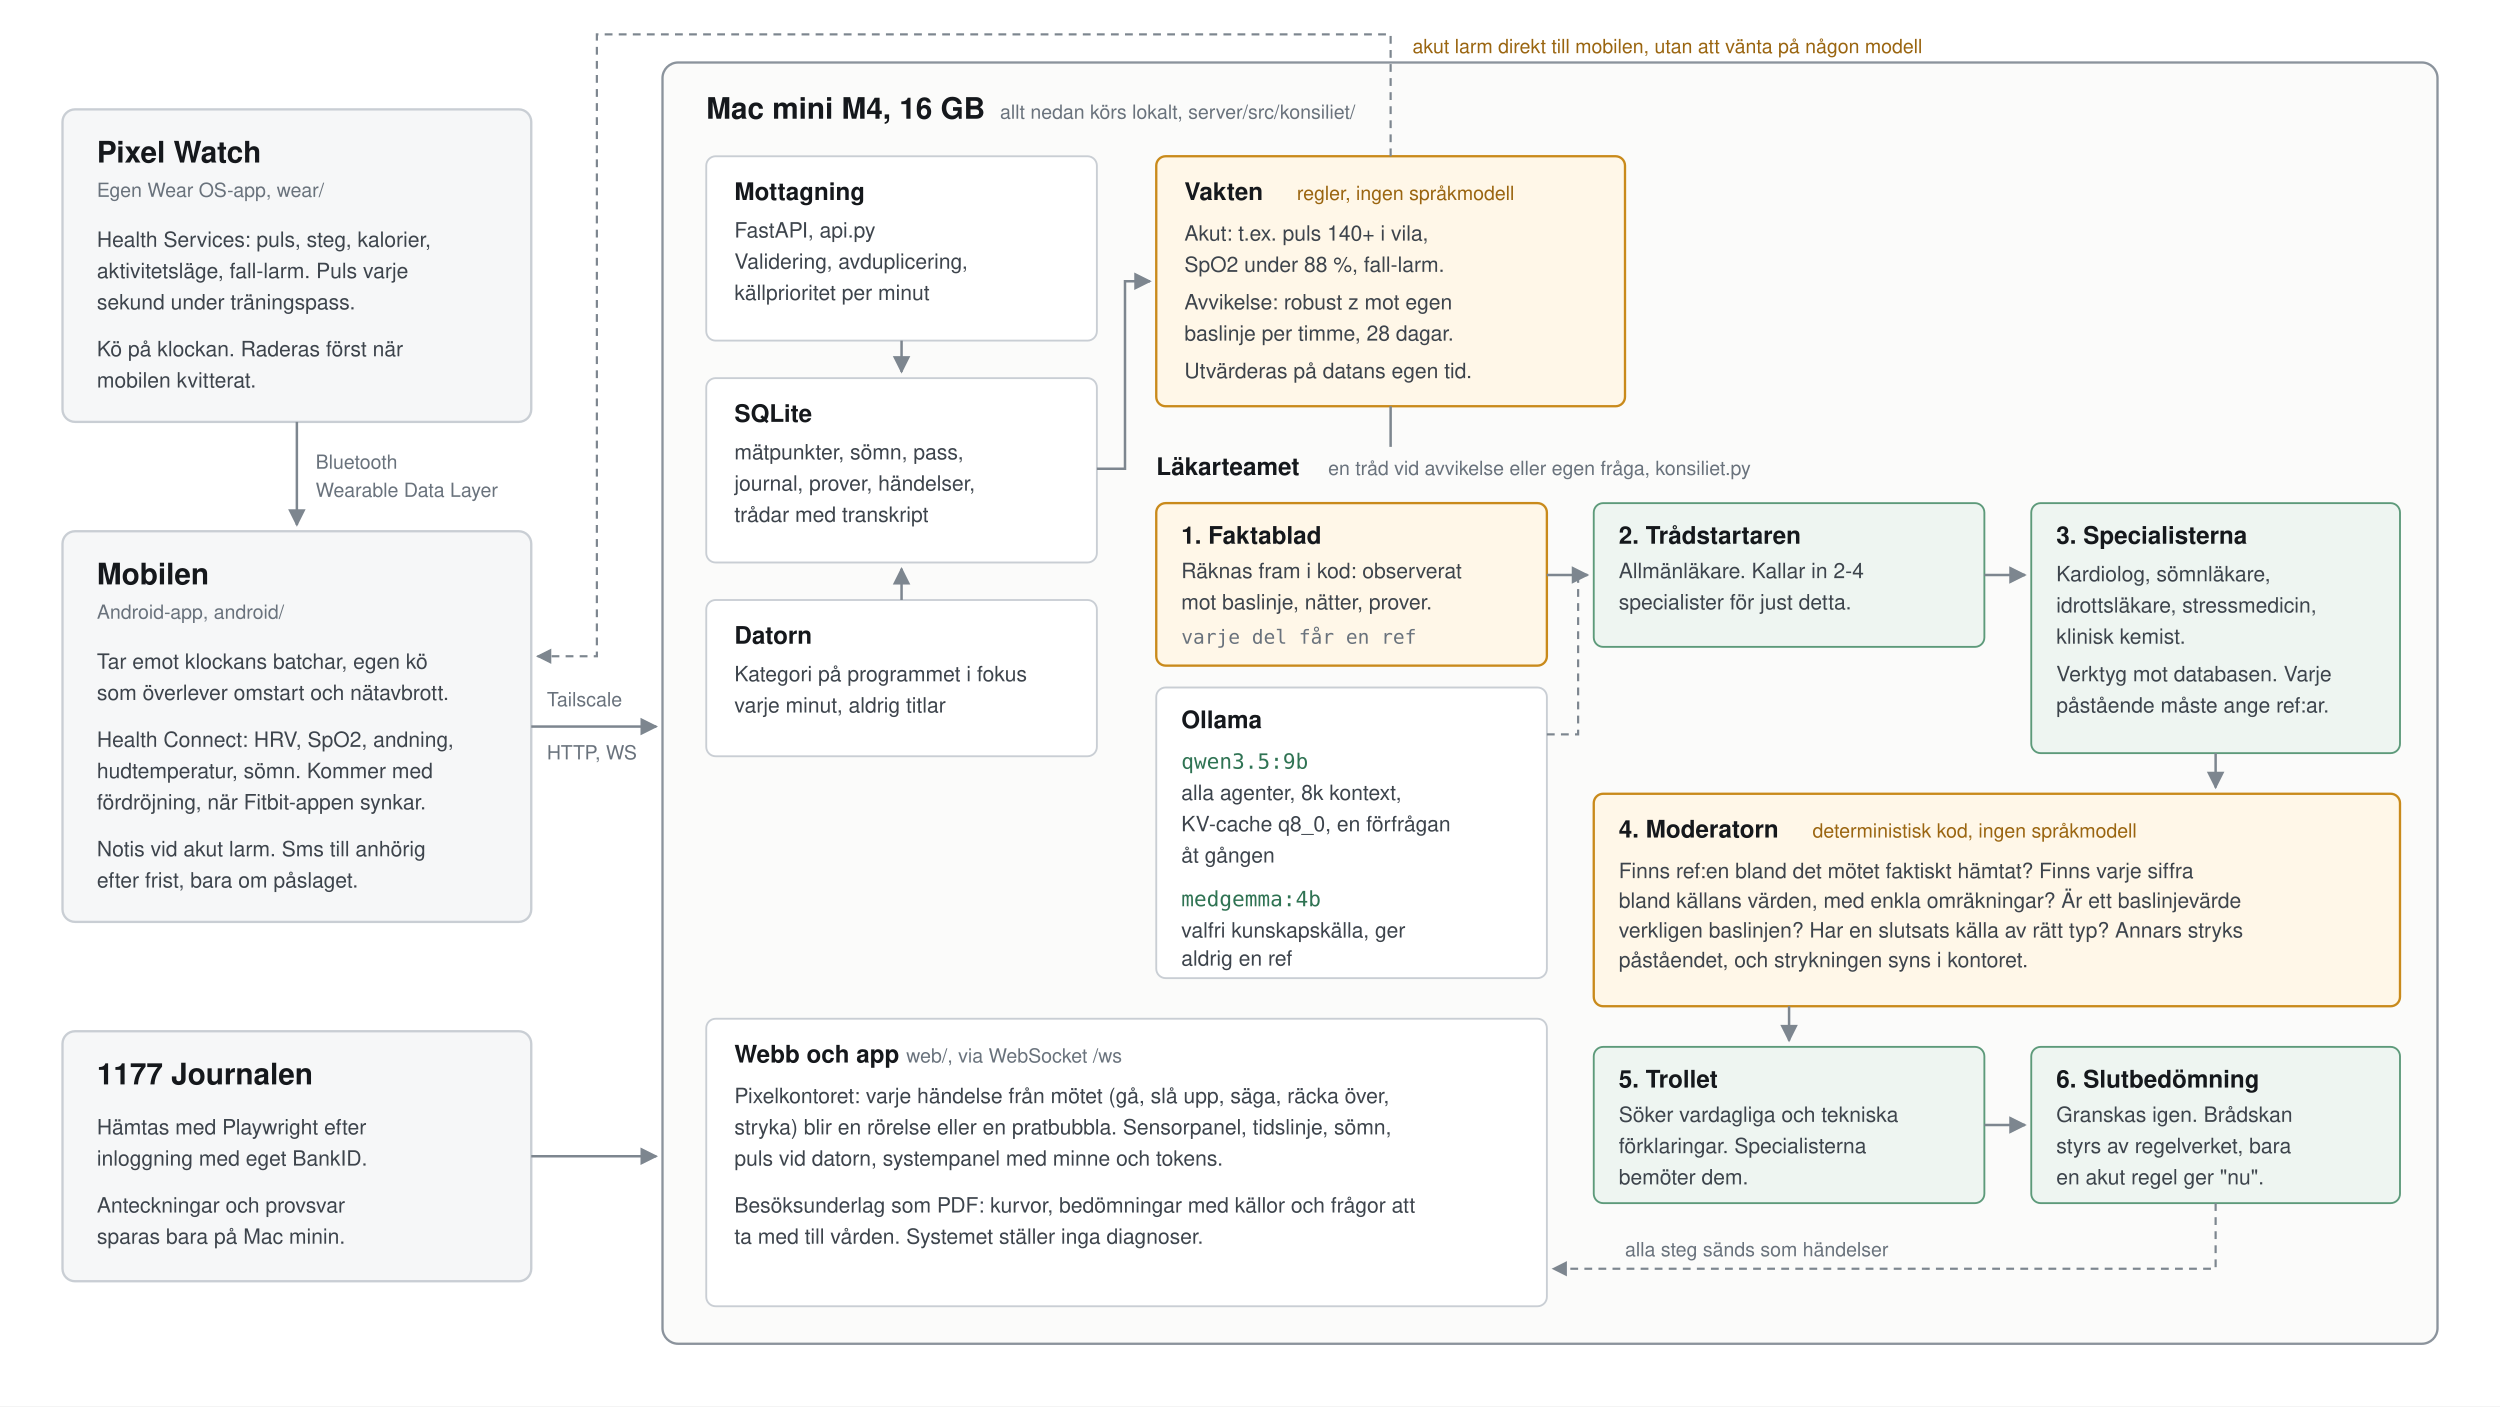
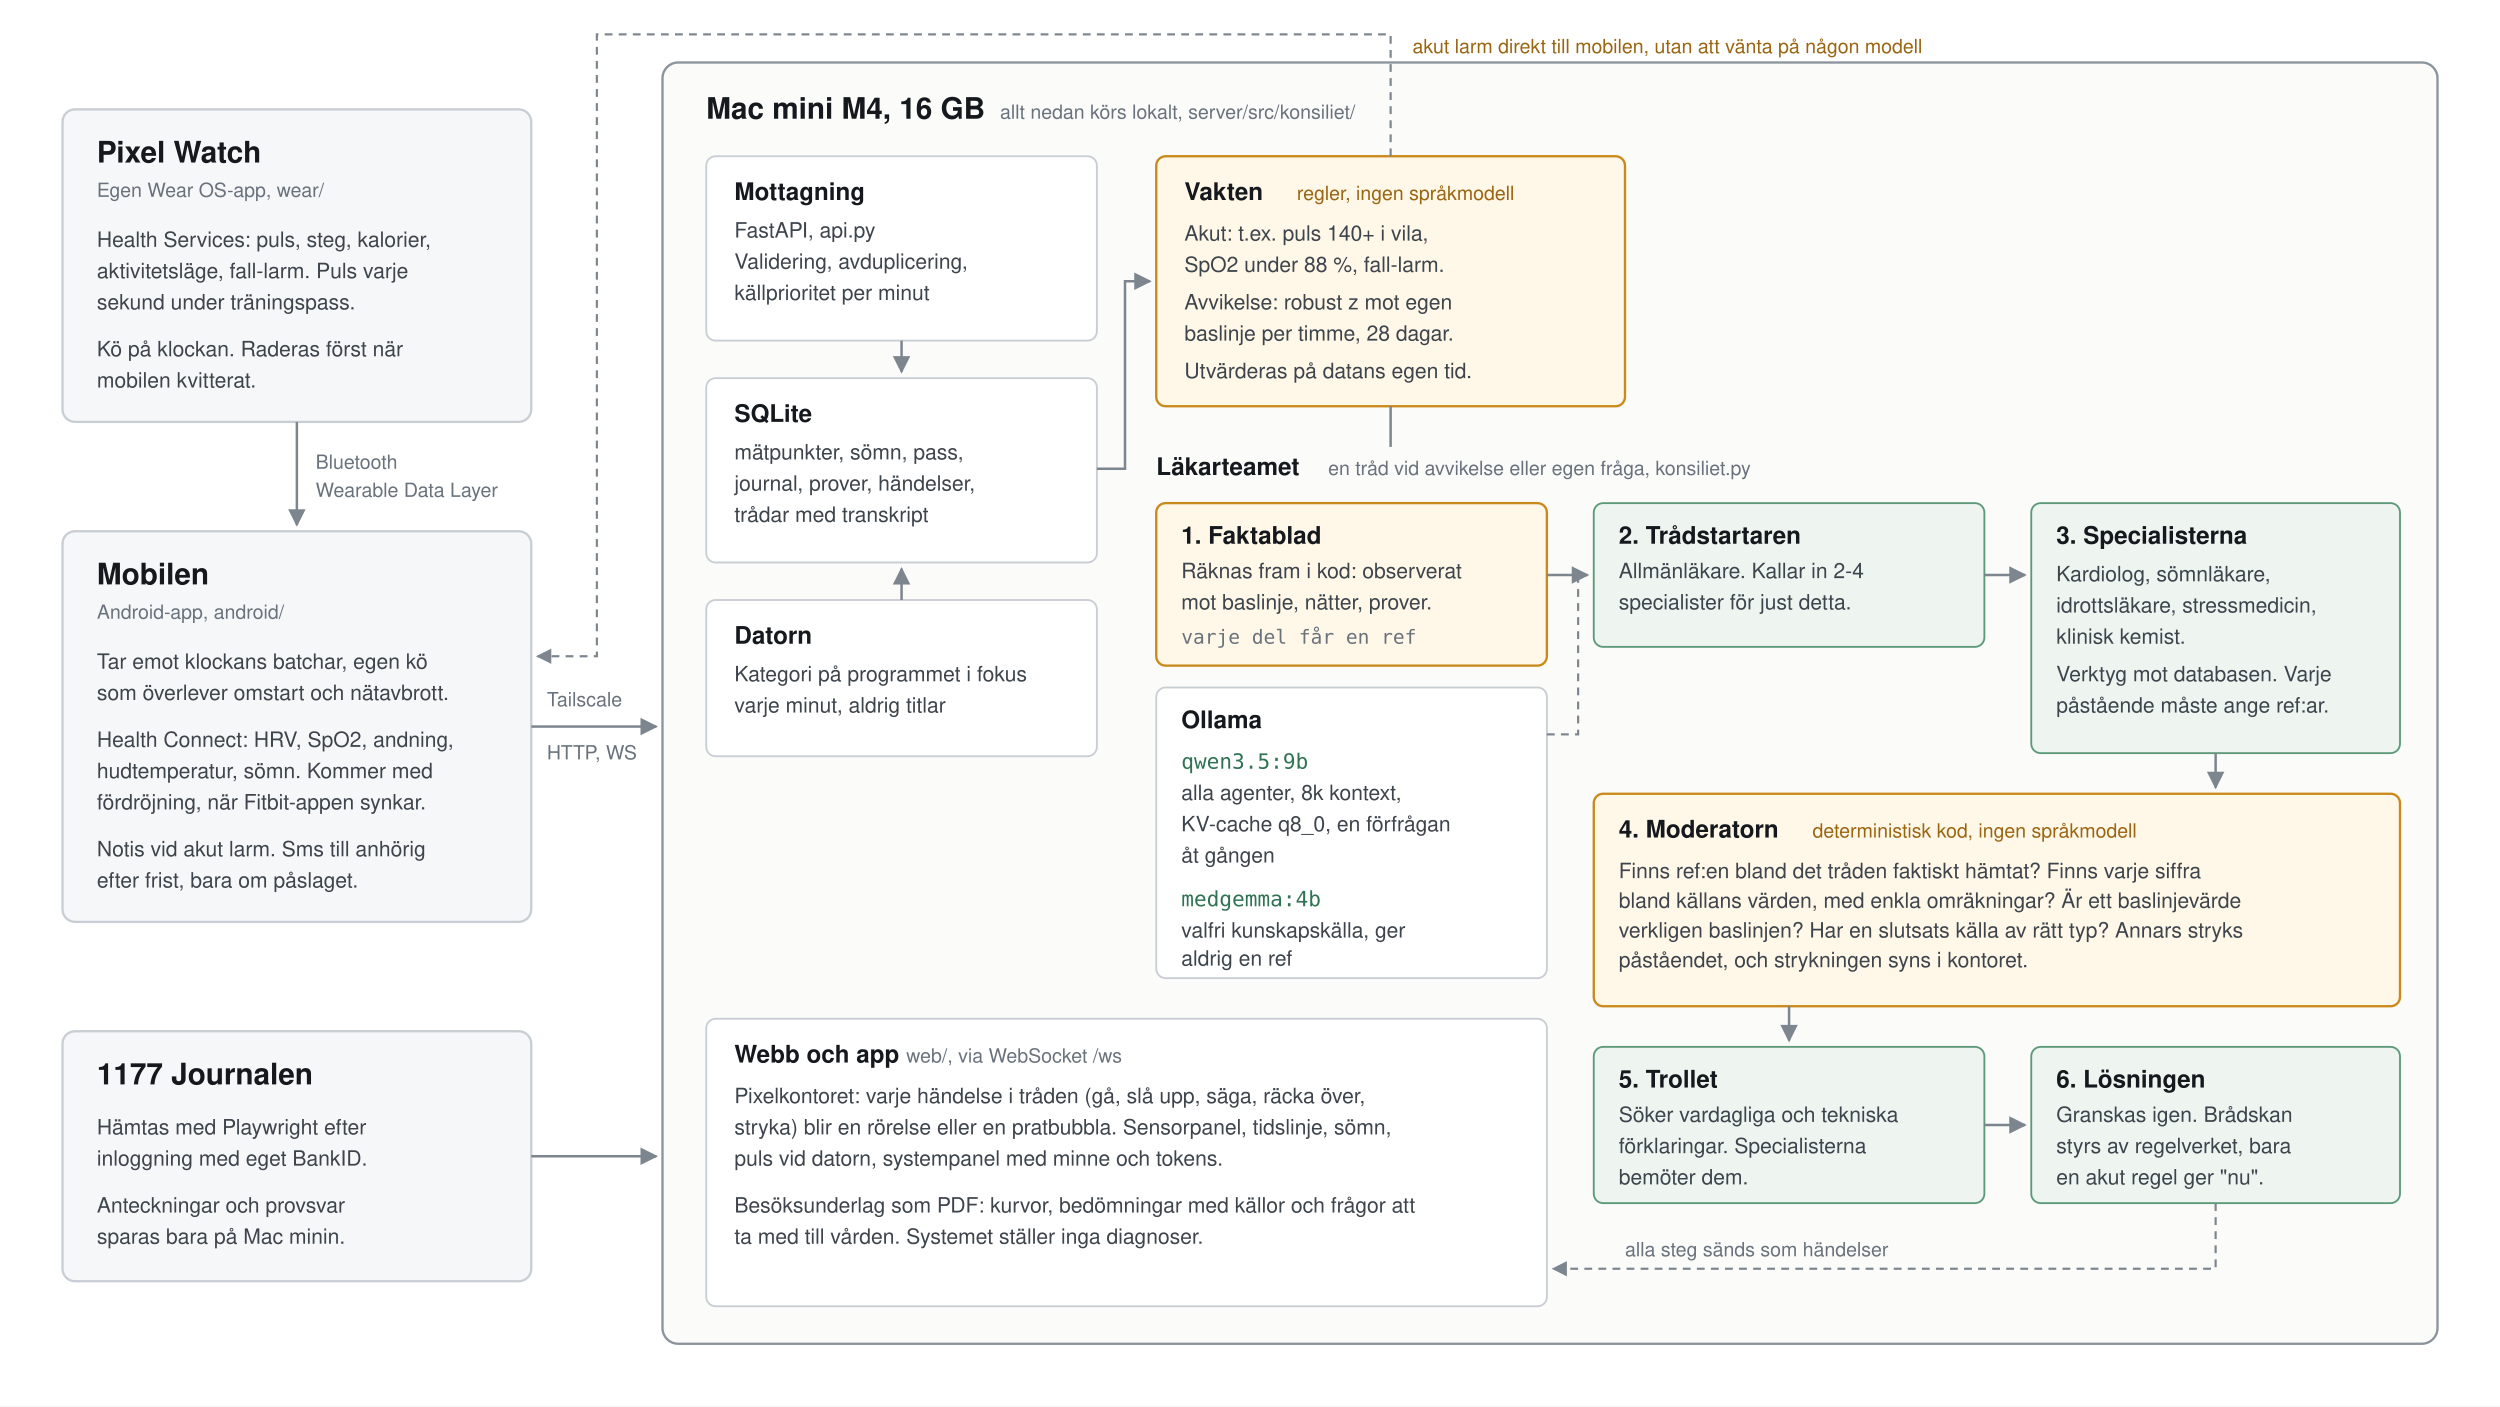
<svg xmlns="http://www.w3.org/2000/svg" viewBox="0 0 1600 900" width="1600" height="900" font-family="-apple-system, 'Segoe UI', 'IBM Plex Sans', Helvetica, Arial, sans-serif">
  <style>
    .bg { fill: #ffffff; }
    .box { fill: #f6f7f8; stroke: #c9ced4; stroke-width: 1.5; }
    .mac { fill: #fbfbfa; stroke: #8b939c; stroke-width: 1.5; }
    .step { fill: #ffffff; stroke: #c9ced4; stroke-width: 1.2; }
    .det { fill: #fff7e8; stroke: #c98a1b; stroke-width: 1.5; }
    .llm { fill: #eef5f1; stroke: #5d9a7a; stroke-width: 1.2; }
    .h { fill: #15181c; font-size: 19px; font-weight: 650; }
    .h2 { fill: #15181c; font-size: 15.5px; font-weight: 600; }
    .t { fill: #3d444c; font-size: 13.5px; }
    .s { fill: #69727c; font-size: 12.5px; }
    .m { font-family: ui-monospace, 'SF Mono', Menlo, 'IBM Plex Mono', monospace; }
    .amb { fill: #9a6510; }
    .grn { fill: #2f7353; }
    .line { stroke: #7d868f; stroke-width: 1.6; fill: none; }
    .dash { stroke: #7d868f; stroke-width: 1.4; fill: none; stroke-dasharray: 5 4; }
    .arrow { fill: #7d868f; }
    @media (prefers-color-scheme: dark) {
      .bg { fill: #0d1117; }
      .box { fill: #161b22; stroke: #3a424c; }
      .mac { fill: #11161d; stroke: #5b646e; }
      .step { fill: #1b2129; stroke: #3a424c; }
      .det { fill: #2a2110; stroke: #c9902a; }
      .llm { fill: #13241c; stroke: #4f8c6b; }
      .h, .h2 { fill: #e8eaed; }
      .t { fill: #c2c8cf; }
      .s { fill: #8f98a2; }
      .amb { fill: #e0a84a; }
      .grn { fill: #6cc497; }
      .line, .dash { stroke: #8f98a2; }
      .arrow { fill: #8f98a2; }
    }
  </style>
  <defs>
    <marker id="pil" viewBox="0 0 10 10" refX="9" refY="5" markerWidth="7" markerHeight="7" orient="auto-start-reverse">
      <path d="M0 0L10 5L0 10z" class="arrow" />
    </marker>
  </defs>
  <rect class="bg" width="1600" height="900" />
  <rect class="box" x="40" y="70" width="300" height="200" rx="8" />
  <text class="h" x="62" y="104">Pixel Watch</text>
  <text class="s" x="62" y="126">Egen Wear OS-app, wear/</text>
  <text class="t" x="62" y="158">Health Services: puls, steg, kalorier,</text>
  <text class="t" x="62" y="178">aktivitetsläge, fall-larm. Puls varje</text>
  <text class="t" x="62" y="198">sekund under träningspass.</text>
  <text class="t" x="62" y="228">Kö på klockan. Raderas först när</text>
  <text class="t" x="62" y="248">mobilen kvitterat.</text>
  <rect class="box" x="40" y="340" width="300" height="250" rx="8" />
  <text class="h" x="62" y="374">Mobilen</text>
  <text class="s" x="62" y="396">Android-app, android/</text>
  <text class="t" x="62" y="428">Tar emot klockans batchar, egen kö</text>
  <text class="t" x="62" y="448">som överlever omstart och nätavbrott.</text>
  <text class="t" x="62" y="478">Health Connect: HRV, SpO2, andning,</text>
  <text class="t" x="62" y="498">hudtemperatur, sömn. Kommer med</text>
  <text class="t" x="62" y="518">fördröjning, när Fitbit-appen synkar.</text>
  <text class="t" x="62" y="548">Notis vid akut larm. Sms till anhörig</text>
  <text class="t" x="62" y="568">efter frist, bara om påslaget.</text>
  <line class="line" x1="190" y1="270" x2="190" y2="336" marker-end="url(#pil)" />
  <text class="s" x="202" y="300">Bluetooth</text>
  <text class="s" x="202" y="318">Wearable Data Layer</text>
  <rect class="box" x="40" y="660" width="300" height="160" rx="8" />
  <text class="h" x="62" y="694">1177 Journalen</text>
  <text class="t" x="62" y="726">Hämtas med Playwright efter</text>
  <text class="t" x="62" y="746">inloggning med eget BankID.</text>
  <text class="t" x="62" y="776">Anteckningar och provsvar</text>
  <text class="t" x="62" y="796">sparas bara på Mac minin.</text>
  <path class="line" d="M340 465 H420" marker-end="url(#pil)" />
  <text class="s" x="350" y="452">Tailscale</text>
  <text class="s" x="350" y="486">HTTP, WS</text>
  <path class="line" d="M340 740 H420" marker-end="url(#pil)" />
  <rect class="mac" x="424" y="40" width="1136" height="820" rx="10" />
  <text class="h" x="452" y="76">Mac mini M4, 16 GB</text>
  <text class="s" x="640" y="76">allt nedan körs lokalt, server/src/konsiliet/</text>
  <rect class="step" x="452" y="100" width="250" height="118" rx="6" />
  <text class="h2" x="470" y="128">Mottagning</text>
  <text class="t" x="470" y="152">FastAPI, api.py</text>
  <text class="t" x="470" y="172">Validering, avduplicering,</text>
  <text class="t" x="470" y="192">källprioritet per minut</text>
  <rect class="step" x="452" y="242" width="250" height="118" rx="6" />
  <text class="h2" x="470" y="270">SQLite</text>
  <text class="t" x="470" y="294">mätpunkter, sömn, pass,</text>
  <text class="t" x="470" y="314">journal, prover, händelser,</text>
  <text class="t" x="470" y="334">trådar med transkript</text>
  <line class="line" x1="577" y1="218" x2="577" y2="238" marker-end="url(#pil)" />
  <rect class="step" x="452" y="384" width="250" height="100" rx="6" />
  <text class="h2" x="470" y="412">Datorn</text>
  <text class="t" x="470" y="436">Kategori på programmet i fokus</text>
  <text class="t" x="470" y="456">varje minut, aldrig titlar</text>
  <line class="line" x1="577" y1="384" x2="577" y2="364" marker-end="url(#pil)" />
  <rect class="det" x="740" y="100" width="300" height="160" rx="6" />
  <text class="h2" x="758" y="128">Vakten</text>
  <text class="s amb" x="830" y="128">regler, ingen språkmodell</text>
  <text class="t" x="758" y="154">Akut: t.ex. puls 140+ i vila,</text>
  <text class="t" x="758" y="174">SpO2 under 88 %, fall-larm.</text>
  <text class="t" x="758" y="198">Avvikelse: robust z mot egen</text>
  <text class="t" x="758" y="218">baslinje per timme, 28 dagar.</text>
  <text class="t" x="758" y="242">Utvärderas på datans egen tid.</text>
  <path class="line" d="M702 300 H720 V180 H736" marker-end="url(#pil)" />
  <path class="dash" d="M890 100 V22 H382 V420 H344" marker-end="url(#pil)" />
  <text class="s amb" x="904" y="34">akut larm direkt till mobilen, utan att vänta på någon modell</text>
  <text class="h2" x="740" y="304">Läkarteamet</text>
  <text class="s" x="850" y="304">en tråd vid avvikelse eller egen fråga, konsiliet.py</text>
  <path class="line" d="M890 260 V286" />
  <rect class="det" x="740" y="322" width="250" height="104" rx="6" />
  <text class="h2" x="756" y="348">1. Faktablad</text>
  <text class="t" x="756" y="370">Räknas fram i kod: observerat</text>
  <text class="t" x="756" y="390">mot baslinje, nätter, prover.</text>
  <text class="s m" x="756" y="412">varje del får en ref</text>
  <rect class="llm" x="1020" y="322" width="250" height="92" rx="6" />
  <text class="h2" x="1036" y="348">2. Trådstartaren</text>
  <text class="t" x="1036" y="370">Allmänläkare. Kallar in 2-4</text>
  <text class="t" x="1036" y="390">specialister för just detta.</text>
  <path class="line" d="M990 368 H1016" marker-end="url(#pil)" />
  <rect class="llm" x="1300" y="322" width="236" height="160" rx="6" />
  <text class="h2" x="1316" y="348">3. Specialisterna</text>
  <text class="t" x="1316" y="372">Kardiolog, sömnläkare,</text>
  <text class="t" x="1316" y="392">idrottsläkare, stressmedicin,</text>
  <text class="t" x="1316" y="412">klinisk kemist.</text>
  <text class="t" x="1316" y="436">Verktyg mot databasen. Varje</text>
  <text class="t" x="1316" y="456">påstående måste ange ref:ar.</text>
  <path class="line" d="M1270 368 H1296" marker-end="url(#pil)" />
  <rect class="det" x="1020" y="508" width="516" height="136" rx="6" />
  <text class="h2" x="1036" y="536">4. Moderatorn</text>
  <text class="s amb" x="1160" y="536">deterministisk kod, ingen språkmodell</text>
-   <text class="t" x="1036" y="562">Finns ref:en bland det mötet faktiskt hämtat? Finns varje siffra</text>
+   <text class="t" x="1036" y="562">Finns ref:en bland det tråden faktiskt hämtat? Finns varje siffra</text>
  <text class="t" x="1036" y="581">bland källans värden, med enkla omräkningar? Är ett baslinjevärde</text>
  <text class="t" x="1036" y="600">verkligen baslinjen? Har en slutsats källa av rätt typ? Annars stryks</text>
  <text class="t" x="1036" y="619">påståendet, och strykningen syns i kontoret.</text>
  <path class="line" d="M1418 482 V504" marker-end="url(#pil)" />
  <rect class="llm" x="1020" y="670" width="250" height="100" rx="6" />
  <text class="h2" x="1036" y="696">5. Trollet</text>
  <text class="t" x="1036" y="718">Söker vardagliga och tekniska</text>
  <text class="t" x="1036" y="738">förklaringar. Specialisterna</text>
  <text class="t" x="1036" y="758">bemöter dem.</text>
  <path class="line" d="M1145 644 V666" marker-end="url(#pil)" />
  <rect class="llm" x="1300" y="670" width="236" height="100" rx="6" />
-   <text class="h2" x="1316" y="696">6. Slutbedömning</text>
+   <text class="h2" x="1316" y="696">6. Lösningen</text>
  <text class="t" x="1316" y="718">Granskas igen. Brådskan</text>
  <text class="t" x="1316" y="738">styrs av regelverket, bara</text>
  <text class="t" x="1316" y="758">en akut regel ger "nu".</text>
  <path class="line" d="M1270 720 H1296" marker-end="url(#pil)" />
  <rect class="step" x="740" y="440" width="250" height="186" rx="6" />
  <text class="h2" x="756" y="466">Ollama</text>
  <text class="t m grn" x="756" y="492">qwen3.5:9b</text>
  <text class="t" x="756" y="512">alla agenter, 8k kontext,</text>
  <text class="t" x="756" y="532">KV-cache q8_0, en förfrågan</text>
  <text class="t" x="756" y="552">åt gången</text>
  <text class="t m grn" x="756" y="580">medgemma:4b</text>
  <text class="t" x="756" y="600">valfri kunskapskälla, ger</text>
  <text class="t" x="756" y="618">aldrig en ref</text>
  <path class="dash" d="M990 470 H1010 V368" />
  <rect class="step" x="452" y="652" width="538" height="184" rx="6" />
  <text class="h2" x="470" y="680">Webb och app</text>
  <text class="s" x="580" y="680">web/, via WebSocket /ws</text>
-   <text class="t" x="470" y="706">Pixelkontoret: varje händelse från mötet (gå, slå upp, säga, räcka över,</text>
+   <text class="t" x="470" y="706">Pixelkontoret: varje händelse i tråden (gå, slå upp, säga, räcka över,</text>
  <text class="t" x="470" y="726">stryka) blir en rörelse eller en pratbubbla. Sensorpanel, tidslinje, sömn,</text>
  <text class="t" x="470" y="746">puls vid datorn, systempanel med minne och tokens.</text>
  <text class="t" x="470" y="776">Besöksunderlag som PDF: kurvor, bedömningar med källor och frågor att</text>
  <text class="t" x="470" y="796">ta med till vården. Systemet ställer inga diagnoser.</text>
  <path class="dash" d="M1418 770 V812 H994" marker-end="url(#pil)" />
  <text class="s" x="1040" y="804">alla steg sänds som händelser</text>
</svg>
